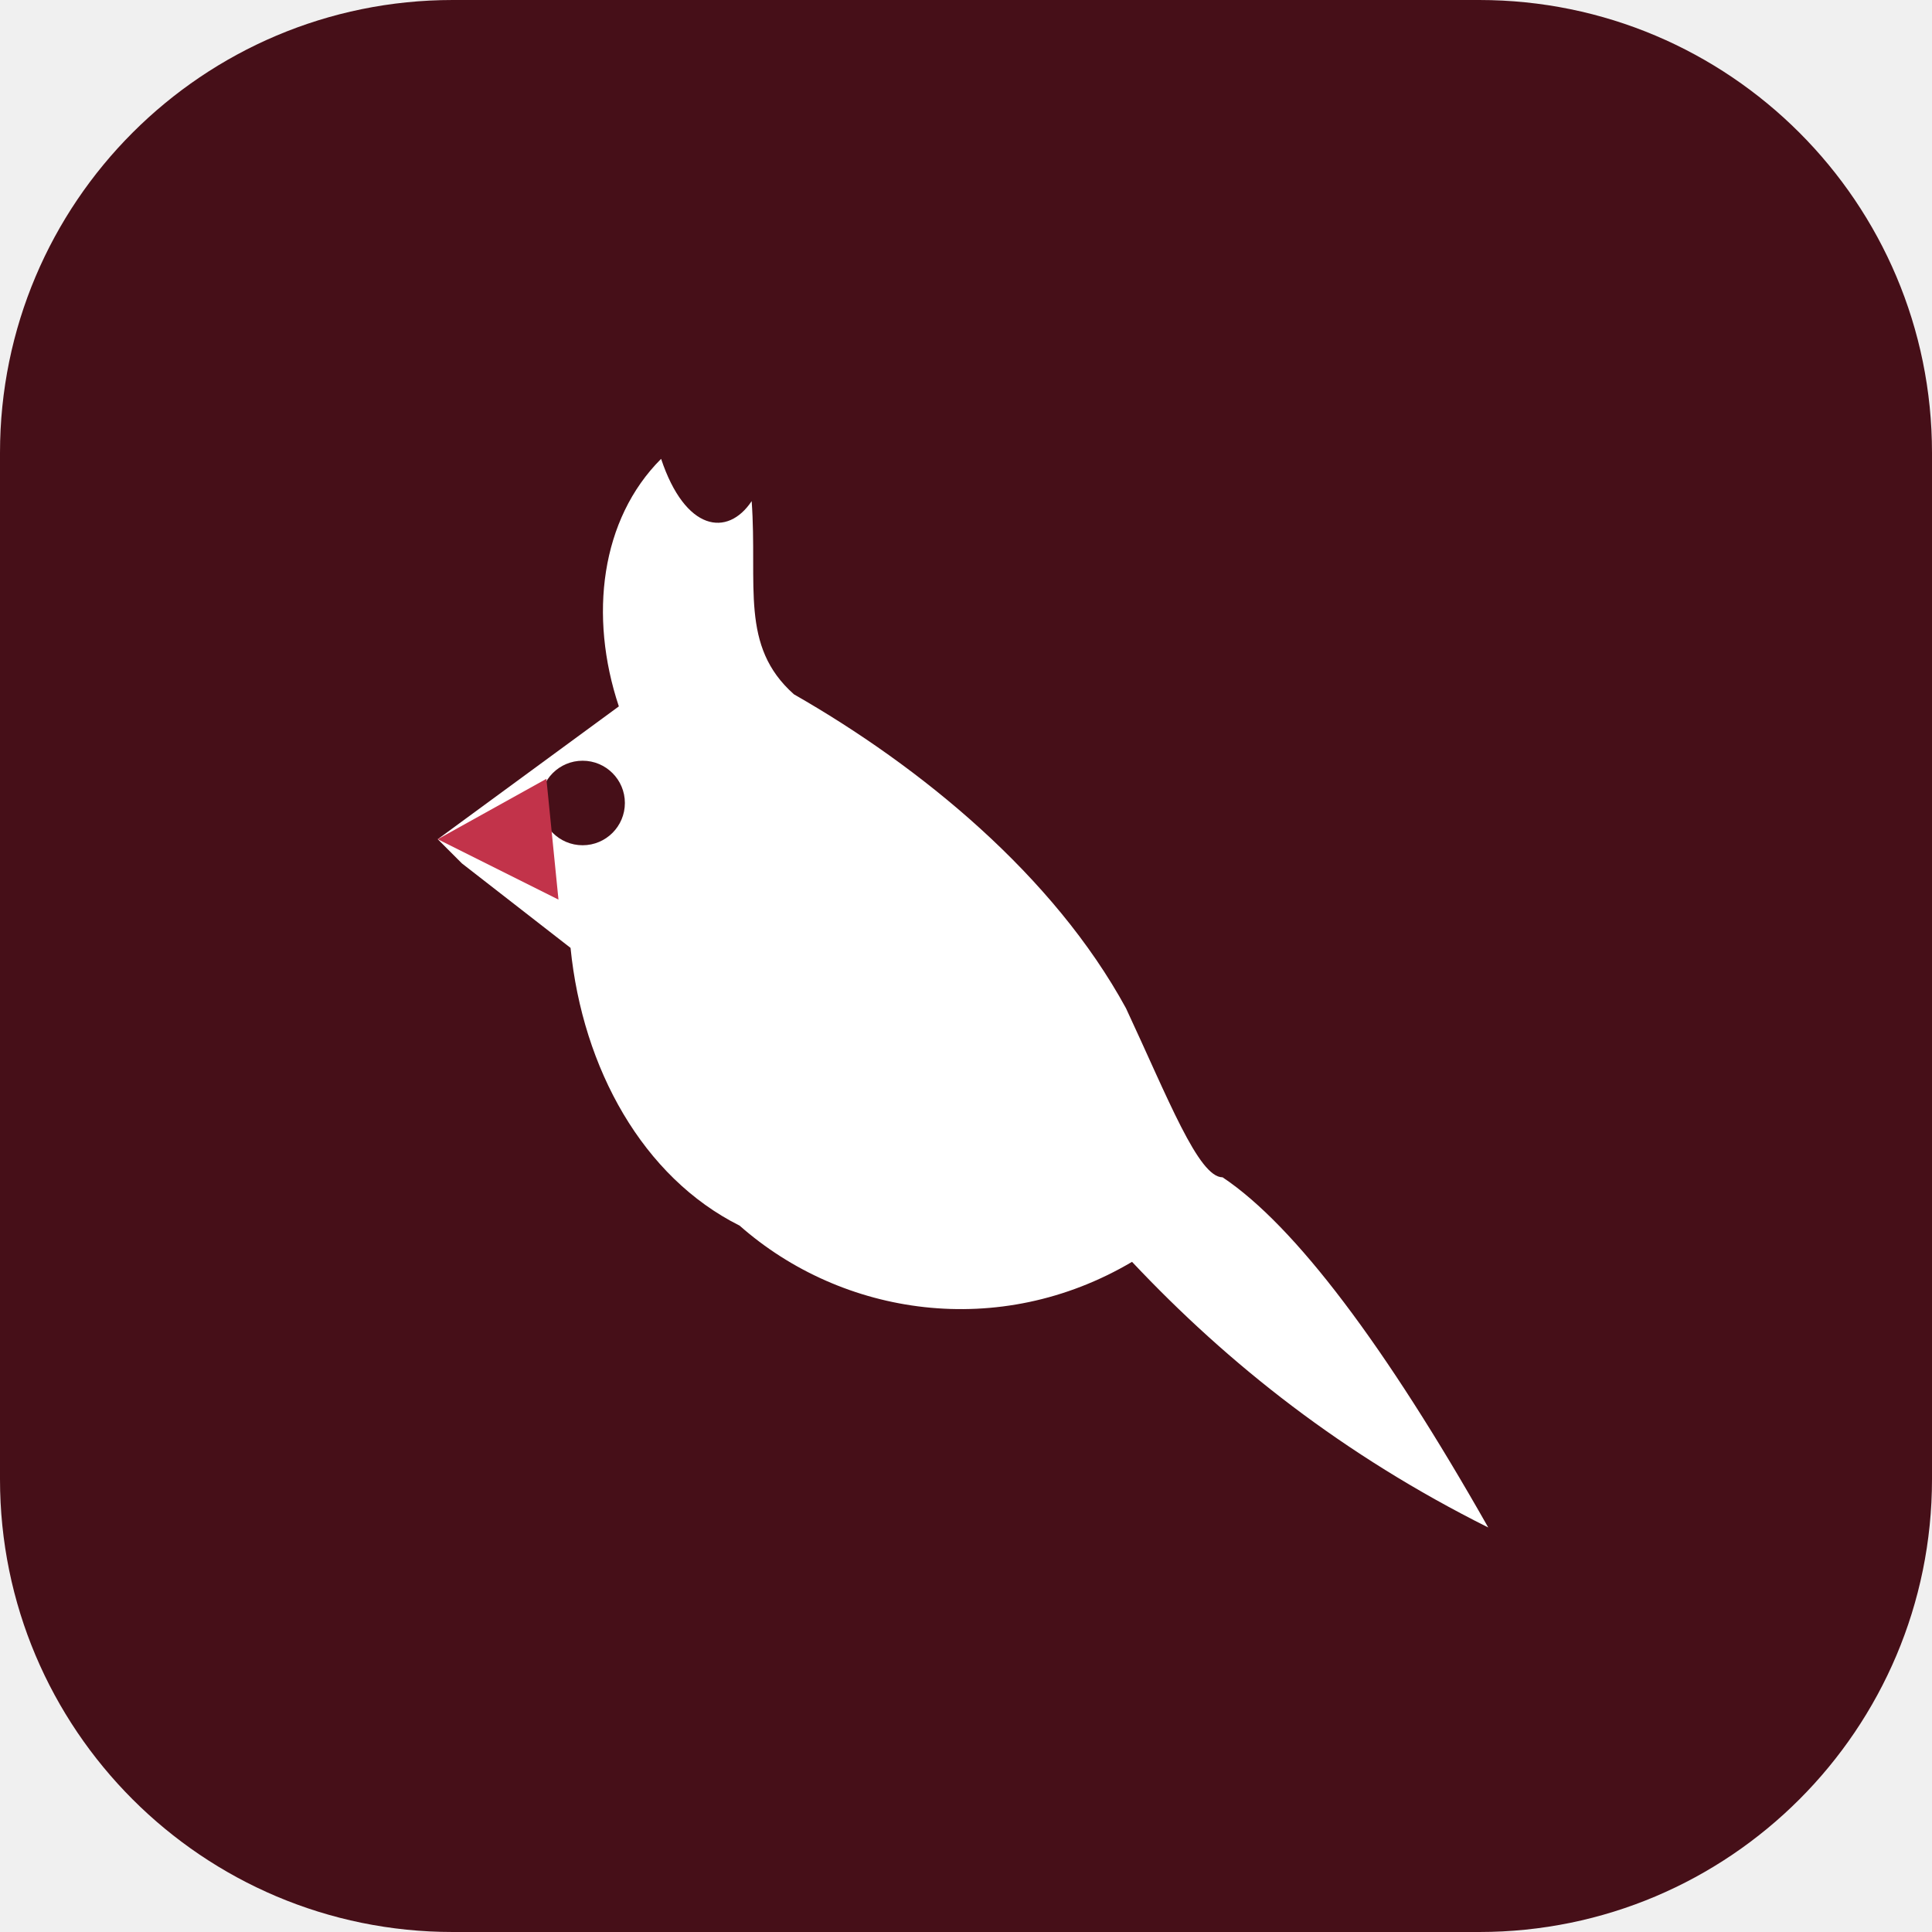
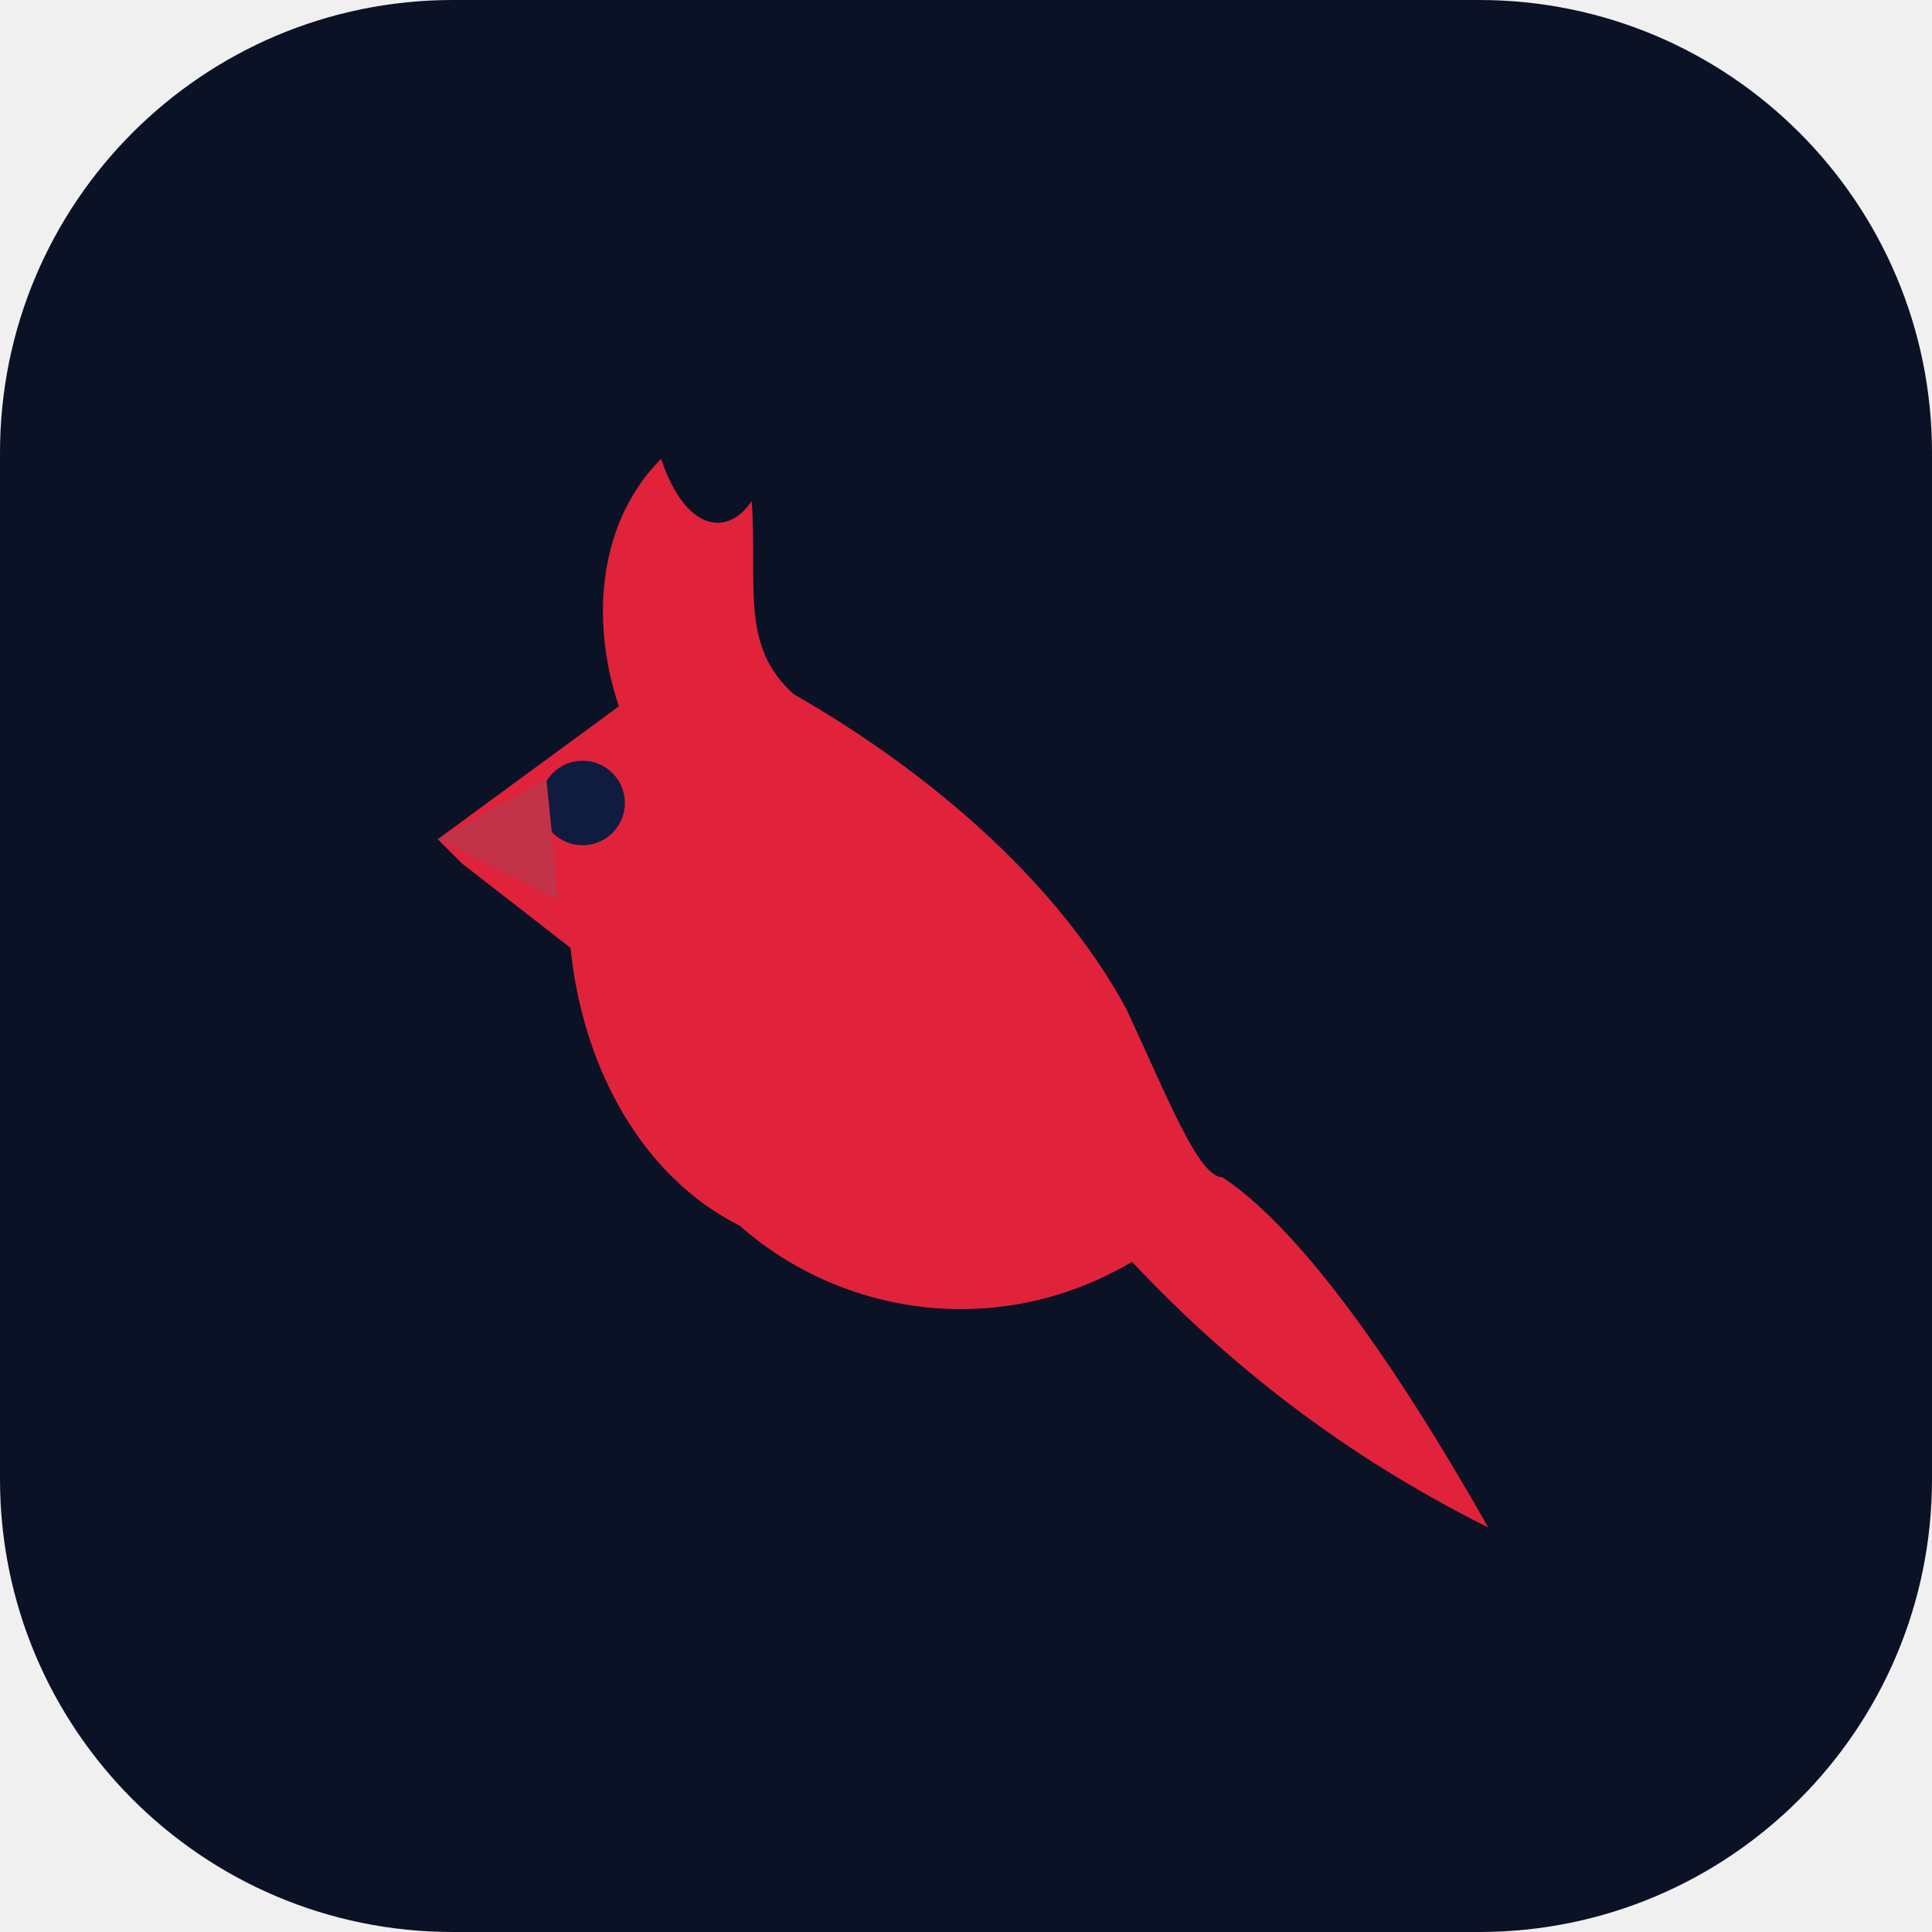
<svg xmlns="http://www.w3.org/2000/svg" viewBox="0 0 64 64">
-   <rect width="64" height="64" rx="15" fill="#460f18" />
+   <rect width="64" height="64" rx="15" fill="#0b1226" />
  <g transform="translate(6.5,9) scale(0.2)">
-     <path fill="#ffffff" d="M40 94 L70 72 C65 57 67 41 77 31 C81 43 88 44 92 38 C93 52 90 62 99 70 C120 82 142 100 154 122 C161 137 166 150 170 150 C182 158 197 178 214 208 C190 196 171 181 155 164 C133 177 107 173 90 158 C74 150 64 132 62 112 L44 98 Z" />
-     <circle cx="64" cy="88" r="7" fill="#460f18" />
+     <path fill="#e0233a" d="M40 94 L70 72 C65 57 67 41 77 31 C81 43 88 44 92 38 C93 52 90 62 99 70 C120 82 142 100 154 122 C161 137 166 150 170 150 C182 158 197 178 214 208 C190 196 171 181 155 164 C133 177 107 173 90 158 C74 150 64 132 62 112 L44 98 Z" />
+     <circle cx="64" cy="88" r="7" fill="#0f1c40" />
    <path fill="#c2334a" d="M40 94 L58 84 L60 104 Z" />
  </g>
</svg>
